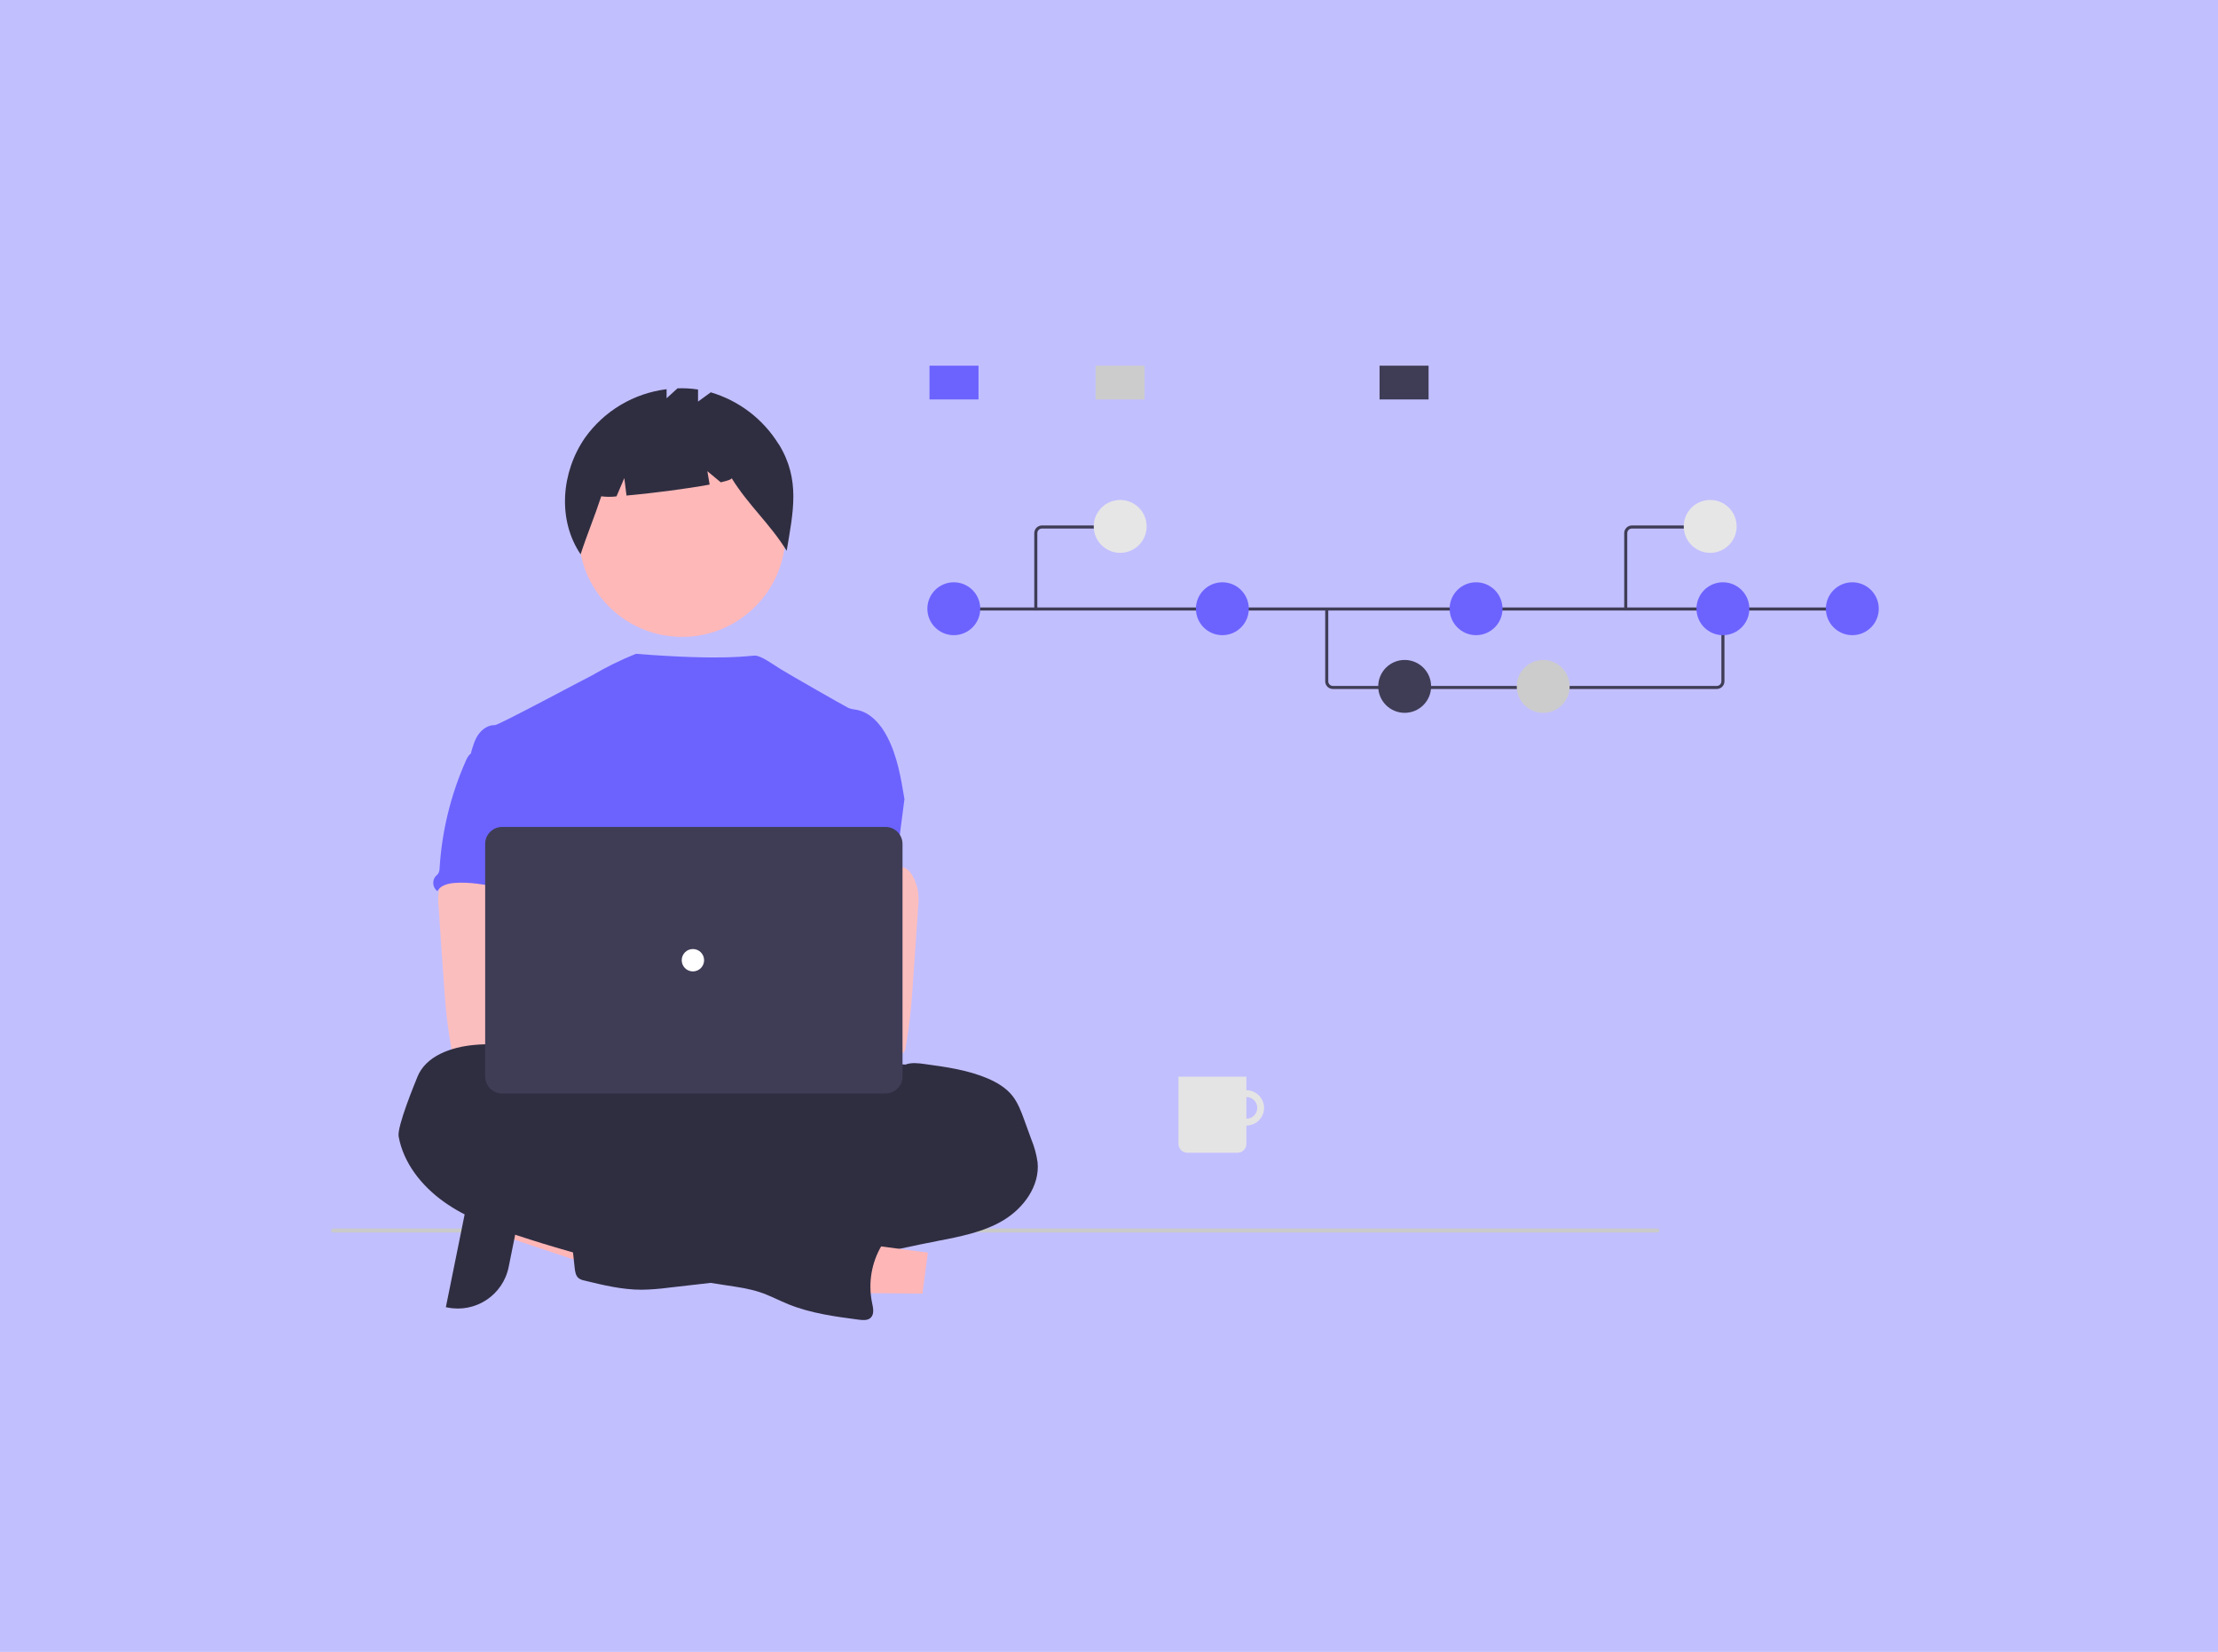
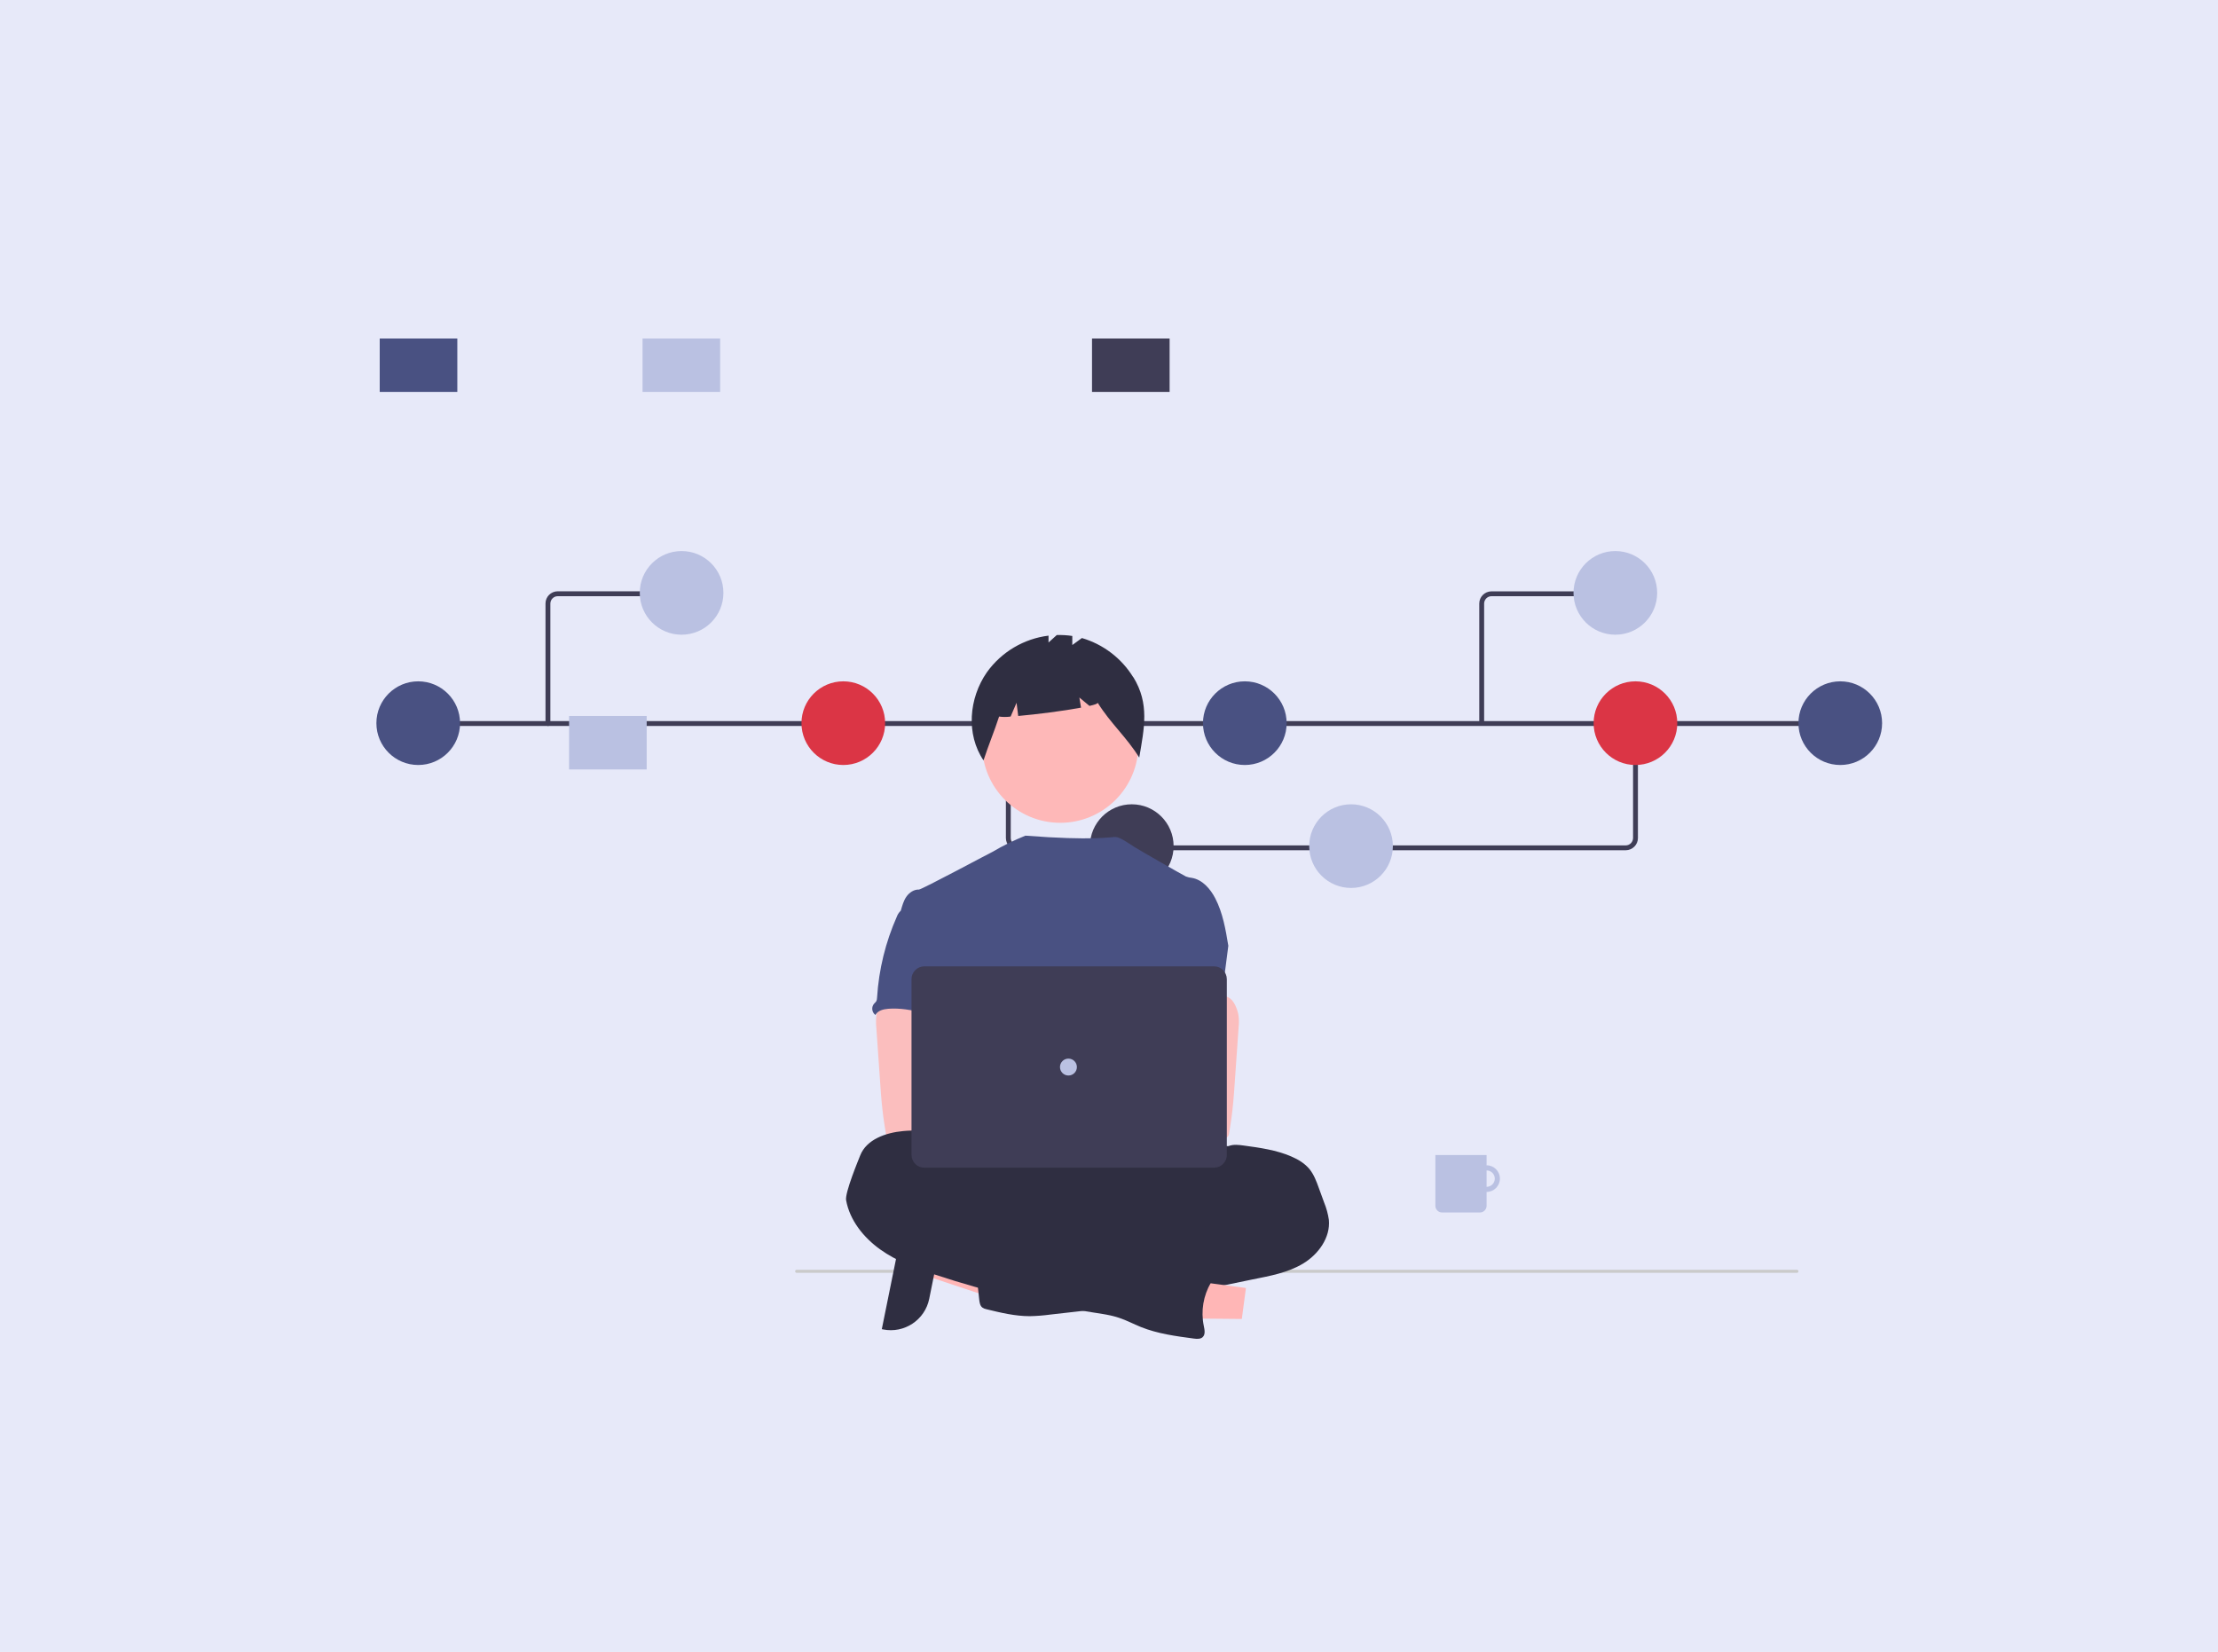
- <svg xmlns="http://www.w3.org/2000/svg" id="Layer_1" viewBox="0 0 333 248">
+ <svg xmlns="http://www.w3.org/2000/svg" id="Layer_1" data-name="Layer 1" viewBox="0 0 333 248">
  <defs>
-     <style>.cls-1{fill:#e4e4e4;}.cls-1,.cls-2,.cls-3,.cls-4,.cls-5,.cls-6,.cls-7,.cls-8,.cls-9,.cls-10,.cls-11,.cls-12{stroke-width:0px;}.cls-2{fill:#fbbebe;}.cls-3{fill:#feb8b8;}.cls-4{fill:#e6e6e6;}.cls-5{fill:#c2bfff;}.cls-6{fill:#ccc;}.cls-7{fill:#6c63ff;}.cls-8{fill:#fff;}.cls-9{fill:#3f3d56;}.cls-10{fill:#ffb6b6;}.cls-11{fill:#cacaca;}.cls-12{fill:#2f2e41;}</style>
+     <style>
+       .cls-1 {
+         fill: #495182;
+       }
+ 
+       .cls-1, .cls-2, .cls-3, .cls-4, .cls-5, .cls-6, .cls-7, .cls-8, .cls-9, .cls-10 {
+         stroke-width: 0px;
+       }
+ 
+       .cls-2 {
+         fill: #2f2e41;
+       }
+ 
+       .cls-3 {
+         fill: #3f3d56;
+       }
+ 
+       .cls-4 {
+         fill: #cacaca;
+       }
+ 
+       .cls-5 {
+         fill: #db3545;
+       }
+ 
+       .cls-6 {
+         fill: #bac1e2;
+       }
+ 
+       .cls-7 {
+         fill: #feb8b8;
+       }
+ 
+       .cls-8 {
+         fill: #ffb6b6;
+       }
+ 
+       .cls-9 {
+         fill: #fbbebe;
+       }
+ 
+       .cls-10 {
+         fill: #e7e9f9;
+       }
+     </style>
  </defs>
-   <rect class="cls-5" width="333" height="248" />
-   <g id="f9b32178-6d95-472d-b482-6662972666de">
-     <path id="f4b94a19-cbe0-459a-95a6-6ea3b3d72055-950" class="cls-1" d="m187.13,163.68c-1.46,0-2.65,1.19-2.65,2.65s1.19,2.65,2.65,2.65,2.65-1.19,2.65-2.65h0c0-1.46-1.19-2.65-2.65-2.65Zm0,4.28c-.9,0-1.63-.73-1.63-1.63,0-.9.73-1.63,1.63-1.63.9,0,1.63.73,1.63,1.63h0c0,.9-.73,1.63-1.63,1.63Z" />
-     <path id="abc0e0b3-f22e-4bee-9929-c6879640924e-951" class="cls-1" d="m176.94,161.64h10.19v10.09c0,.73-.59,1.33-1.33,1.33h-7.54c-.73,0-1.33-.59-1.33-1.33h0v-10.09h0Z" />
+   <rect class="cls-10" width="333" height="248" />
+   <g>
+     <g>
+       <path class="cls-3" d="M244.08,127.65h-91.23c-1.01,0-1.82-.82-1.83-1.83v-17.2h.73v17.2c0,.6.49,1.09,1.1,1.1h91.23c.6,0,1.09-.49,1.1-1.1v-17.32h.73v17.32c0,1.01-.82,1.82-1.83,1.83Z" />
+       <rect class="cls-3" x="62.78" y="108.26" width="214.38" height=".73" />
+       <circle id="a67a4451-c7cc-402c-b29d-5a705f3c9418" class="cls-1" cx="62.79" cy="108.57" r="6.28" />
+       <circle id="abdb3fbf-f68e-433e-a33f-153626b38c76" class="cls-5" cx="126.61" cy="108.57" r="6.28" />
+       <circle id="ac293633-0933-4e21-a8aa-bc27ca4fbccc" class="cls-3" cx="169.92" cy="127.03" r="6.28" />
+       <circle id="a0cd768d-b738-4d4b-9ab3-78ab535c7573" class="cls-6" cx="202.84" cy="127.03" r="6.28" />
+       <circle id="b9eb3d2e-31e0-4fe2-be5c-79abb86bc227" class="cls-1" cx="186.89" cy="108.57" r="6.28" />
+       <circle id="aa04baac-fce0-420a-b86a-4a97f3079928" class="cls-1" cx="276.29" cy="108.57" r="6.28" />
+       <circle id="e92cf92c-058e-415c-ba96-766a57ee18d9" class="cls-5" cx="245.54" cy="108.57" r="6.28" />
+       <rect id="ac5bf8cc-574d-4509-9338-881c836fd832" class="cls-3" x="163.95" y="50.82" width="11.65" height="8.03" />
+       <rect id="ad5a043d-52f1-4931-b771-e4991ef7f7f7" class="cls-1" x="57.01" y="50.82" width="11.65" height="8.03" />
+       <rect id="e5d95e83-bdd9-4322-95a9-5a9c4b449a8f" class="cls-6" x="96.47" y="50.82" width="11.65" height="8.03" />
+       <path class="cls-3" d="M82.27,108.99c-.2,0-.37-.16-.37-.37v-18.02c0-1.01.82-1.82,1.83-1.83h17.77c.2,0,.37.16.37.37s-.16.37-.37.37h-17.77c-.6,0-1.09.49-1.1,1.1v18.02c0,.2-.16.37-.37.37Z" />
+       <circle id="b0a7c1c1-8f27-441f-a84a-e44462cc473e" class="cls-6" cx="102.33" cy="89.01" r="6.28" />
+       <path class="cls-3" d="M222.82,108.63h-.73v-18.02c0-1.01.82-1.82,1.83-1.83h17.77v.73h-17.77c-.6,0-1.09.49-1.1,1.1v18.02Z" />
+       <circle id="b3140cf1-cdb8-48ff-81af-ce41ed4f5739" class="cls-6" cx="242.52" cy="89.01" r="6.28" />
+     </g>
+     <g>
+       <g id="f9b32178-6d95-472d-b482-6662972666de">
+         <path id="f4b94a19-cbe0-459a-95a6-6ea3b3d72055-950" class="cls-6" d="M223.19,174.95c-1.11,0-2,.9-2,2s.9,2,2,2,2-.9,2-2h0c0-1.11-.9-2-2-2ZM223.19,178.18c-.68,0-1.23-.55-1.23-1.23,0-.68.55-1.23,1.23-1.23.68,0,1.23.55,1.23,1.23h0c0,.68-.55,1.23-1.23,1.23Z" />
+         <path id="abc0e0b3-f22e-4bee-9929-c6879640924e-951" class="cls-6" d="M215.49,173.41h7.7v7.62c0,.55-.45,1-1,1h-5.69c-.55,0-1-.45-1-1h0v-7.62h0Z" />
+       </g>
+       <path id="e24b6f19-a0a0-4e73-9cfc-bbb7635ad236-952" class="cls-4" d="M269.82,191.09H119.58c-.12-.01-.22-.13-.2-.25.01-.11.1-.19.2-.2h150.23c.12.01.22.13.2.25-.01.11-.1.19-.2.2Z" />
+       <polygon class="cls-8" points="139.6 186.81 138.67 191.41 155.95 197.18 157.32 190.4 139.6 186.81" />
+       <path class="cls-2" d="M141.34,185.94l-1.83,9.05h0c-.64,3.18-3.75,5.24-6.93,4.6l-.19-.04,3-14.81,5.95,1.2Z" />
+       <circle id="fd4e5ab9-ffc8-4bbb-9267-3af70c31dae1" class="cls-7" cx="159.18" cy="111.8" r="11.73" />
+       <path id="a8c9bbe2-1461-49cf-8211-f8d251166dc5-953" class="cls-2" d="M170.14,101.68c-1.75-2.85-4.5-4.95-7.71-5.89l-1.44,1.05v-1.36c-.77-.12-1.55-.16-2.33-.14l-1.24,1.12v-1.03c-3.72.46-7.08,2.46-9.26,5.51-2.7,3.89-3.15,9.3-.5,13.22.73-2.24,1.61-4.34,2.34-6.58.57.08,1.15.08,1.73,0l.89-2.07.25,1.98c2.75-.24,6.82-.76,9.43-1.25l-.25-1.52,1.52,1.26c.8-.18,1.27-.35,1.23-.48,1.94,3.12,4.31,5.12,6.24,8.24.74-4.4,1.58-8.07-.89-12.08Z" />
+       <ellipse id="f6be96d1-713f-4c17-812c-ecd79c56fe95" class="cls-2" cx="163" cy="180.12" rx="30.21" ry="8.45" />
+       <path class="cls-1" d="M184.41,141.97c-.4-2.43-.82-4.9-1.95-7.09-.74-1.43-1.92-2.8-3.5-3.08-.31-.03-.62-.1-.91-.21-.46-.22-6.71-3.79-7.7-4.41-.85-.53-2.2-1.52-2.88-1.52-.68-.02-3.3.59-13.52-.2-1.72.69-3.38,1.51-4.98,2.45-.03-.02-10.6,5.65-11,5.64-.75-.03-1.45.45-1.88,1.06-.43.61-.63,1.36-.84,2.08,2.31,5.14,4.42,10.29,6.73,15.43.11.19.17.41.17.63-.05.23-.14.45-.29.63-1.13,1.82-1.1,4.11-.97,6.24.12,2.14.28,4.4-.68,6.31-.26.53-.6,1.01-.84,1.53-.58,1.19-.79,5-.45,6.28l42.35,1.21c-.91-2.5,3.15-33,3.15-33Z" />
+       <path id="eb41f72e-aba6-4a16-bf55-c7027d2f1a4b-954" class="cls-9" d="M131.59,152.34c-.08.61-.09,1.23-.03,1.84l.61,8.72c.06.82.11,1.64.19,2.46.15,1.59.36,3.17.63,4.74.01.47.4.83.87.82,2.67.57,5.43.54,8.16.39,4.16-.23,14.81-.67,15.46-1.52s.27-2.21-.58-2.9-14.9-2.35-14.9-2.35c.14-1.09.55-2.11.94-3.15.71-1.83,1.36-3.72,1.38-5.69.01-1.96-.73-4.03-2.33-5.15-1.32-.92-3.03-1.09-4.64-1.06-1.17.03-3.2-.25-4.27.21-.85.37-1.34,1.78-1.5,2.61Z" />
+       <path id="a363f2f7-2464-40a1-ad01-344825aa0b75-955" class="cls-2" d="M184.49,172.05c.7-.27,1.48-.17,2.23-.07,2.43.33,4.89.67,7.14,1.64,1.06.45,2.06,1.06,2.78,1.95.63.8,1,1.78,1.35,2.75l.81,2.22c.34.83.58,1.71.71,2.6.25,2.66-1.57,5.17-3.85,6.55-2.29,1.38-4.98,1.87-7.6,2.39s-5.26,1.09-7.87,1.69c-1.22.32-2.46.56-3.7.73-2.8.32-5.72-.15-8.38.78-1.06.37-2.09.92-3.19,1.17-.73.15-1.46.27-2.21.34l-5.03.57c-1.02.14-2.05.22-3.08.24-2.2,0-4.36-.52-6.49-1.04-.23-.04-.44-.13-.63-.26-.34-.27-.41-.74-.46-1.16-.22-1.89-.4-3.78-.57-5.67-.05-.61-.09-1.28.25-1.8.42-.63,1.25-.83,2-.95,3.19-.52,6.42-.75,9.65-.67,1.23-1.23,3.25-1.23,4.86-1.9.59-.27,1.16-.58,1.71-.93,2.88-1.68,6.09-2.69,9.41-2.97.65-.02,1.3-.11,1.92-.27,1.24-.39,2.38-1.44,3.66-1.18.16-.44.27-1.02.63-1.32.18-.15.41-.26.57-.42.35-.36.38-.92.33-1.42s-.17-1.01-.04-1.5c.05-.18.13-.36.23-.52.63-1.09,1.59-1.65,2.86-1.55Z" />
+       <path id="b53ad979-99f4-4c6e-a0f8-957060c42096-956" class="cls-1" d="M135.13,136.84c-.21.22-.37.47-.47.75-1.71,3.85-2.72,7.97-2.98,12.17,0,.2-.04.41-.14.59-.09.12-.2.23-.31.34-.42.49-.35,1.23.14,1.64.02.02.04.03.06.05.35-.66,1.18-.87,1.92-.93,3.55-.28,7.02,1.37,10.58,1.25-.25-.87-.61-1.7-.82-2.58-.91-3.9,1.35-8.15-.03-11.91-.28-.75-.74-1.49-1.47-1.82-.3-.12-.62-.21-.94-.25-.9-.16-2.69-.86-3.56-.58-.32.1-.45.41-.71.59-.4.26-.94.35-1.28.69Z" />
+       <path id="a1197c30-bfd4-4098-bcf9-2468e7a33bf1-957" class="cls-9" d="M184.44,149.73c-1.07-.46-3.1-.18-4.27-.21-1.61-.04-3.31.13-4.64,1.06-1.61,1.12-2.35,3.19-2.33,5.15.01,1.96.67,3.85,1.38,5.69.39,1.03.81,2.06.94,3.15,0,0-14.05,1.67-14.9,2.35s-1.23,2.05-.58,2.9,20.95,1.69,23.62,1.13c.47.01.85-.36.87-.82.27-1.58.49-3.15.63-4.74.08-.82.13-1.64.19-2.46l.61-8.72c.07-.61.06-1.23-.03-1.84-.16-.83-.65-2.24-1.5-2.61Z" />
+       <path id="ebe46053-6aac-4aa7-8615-21a6fa79538d-958" class="cls-1" d="M172.85,139.88c-.21-.14-.3-.37-.55-.45-.67-.21-2.05.32-2.74.45-.25.03-.49.1-.72.19-.56.25-.92.82-1.13,1.4-1.07,2.9.67,6.17-.02,9.17-.16.68-.44,1.32-.63,1.99,2.74.1,5.42-1.18,8.15-.96.57.04,1.21.21,1.48.71.02-.01.03-.02.05-.04.38-.32.43-.89.11-1.27-.09-.08-.17-.17-.24-.26-.07-.14-.11-.3-.11-.45-.2-3.24-.98-6.41-2.29-9.38-.08-.22-.2-.41-.36-.58-.26-.26-.67-.34-.98-.53Z" />
+       <polygon class="cls-8" points="187.06 193.37 186.44 198.02 168.23 197.85 169.14 190.99 187.06 193.37" />
+       <path class="cls-2" d="M181.02,183.52l-1.53,11.54-.15-.02c-2.48-.33-4.23-2.61-3.9-5.09h0s.94-7.05.94-7.05l4.64.62Z" />
+       <path id="a0b0f7ea-4ed9-4447-aa64-e2335b2c3196-959" class="cls-2" d="M144.21,174.4c0,.21-.33,0-.36-.23-.23-1.71-1.59-3.12-3.17-3.8s-3.38-.72-5.09-.56c-2.59.24-5.49,1.24-6.44,3.65-.22.57-2.32,5.6-2.12,6.73.55,3.02,2.62,5.6,5.12,7.39,2.5,1.79,5.43,2.86,8.35,3.82,7.71,2.54,15.63,4.43,23.66,5.65,1.3.2,2.62.38,3.86.8,1.12.37,2.16.93,3.25,1.37,2.53,1.02,5.26,1.38,7.96,1.74.46.06.99.1,1.33-.21.44-.41.29-1.12.17-1.7-.46-2.22-.07-4.54,1.08-6.5.45-.76,1.04-1.54.95-2.42-.1-1.03-1.12-1.75-2.14-1.92s-2.05.08-3.08.21c-.35.08-.72.04-1.05-.1-.15-.1-.29-.22-.41-.36-1.44-1.39-3.62-1.7-5.4-.75-.38.21-.95-.26-1.34-.44l-4.44-2.01c-5.1-2.31-10.23-4.63-15.63-6.09-.43-.08-.84-.25-1.2-.5-.27-.21-.46-.5-.71-.73-.54-.51-1.29-.71-1.93-1.07s-1.37-1.25-1.22-1.97Z" />
+       <circle class="cls-9" cx="155.71" cy="168.18" r="3.17" />
+       <circle class="cls-9" cx="162.72" cy="168.18" r="3.17" />
+       <path class="cls-3" d="M182.27,175.31h-43.5c-1.06,0-1.91-.86-1.92-1.92v-26.39c0-1.06.86-1.91,1.92-1.92h43.5c1.06,0,1.91.86,1.92,1.92v26.39c0,1.06-.86,1.91-1.92,1.92Z" />
+       <circle id="e793da3b-cee2-4a15-ae11-6dab45a6c728" class="cls-6" cx="160.41" cy="160.2" r="1.27" />
+     </g>
  </g>
-   <path id="e24b6f19-a0a0-4e73-9cfc-bbb7635ad236-952" class="cls-11" d="m248.84,185.04H49.99c-.17-.02-.28-.17-.27-.33.02-.14.13-.25.27-.27h198.85c.17.02.28.17.27.33-.02.14-.13.25-.27.27Z" />
-   <polygon class="cls-10" points="76.49 179.38 75.26 185.46 98.13 193.1 99.95 184.13 76.49 179.38" />
-   <path class="cls-12" d="m78.79,178.23l-2.42,11.98h0c-.85,4.22-4.96,6.94-9.18,6.09l-.25-.05,3.97-19.61,7.88,1.59Z" />
-   <circle id="fd4e5ab9-ffc8-4bbb-9267-3af70c31dae1" class="cls-3" cx="102.41" cy="80.09" r="15.53" />
-   <path id="a8c9bbe2-1461-49cf-8211-f8d251166dc5-953" class="cls-12" d="m116.91,66.7c-2.32-3.77-5.96-6.55-10.2-7.8l-1.91,1.39v-1.81c-1.02-.16-2.05-.22-3.08-.18l-1.64,1.49v-1.36c-4.92.61-9.37,3.25-12.25,7.29-3.57,5.15-4.17,12.31-.66,17.5.96-2.96,2.13-5.74,3.1-8.71.76.1,1.53.11,2.29.01l1.17-2.74.33,2.62c3.64-.32,9.03-1.01,12.48-1.65l-.34-2.01,2.01,1.67c1.06-.24,1.68-.46,1.63-.63,2.56,4.13,5.7,6.77,8.27,10.91.97-5.83,2.09-10.68-1.18-15.99Z" />
-   <ellipse id="f6be96d1-713f-4c17-812c-ecd79c56fe95" class="cls-12" cx="107.46" cy="170.52" rx="39.98" ry="11.18" />
-   <path class="cls-7" d="m135.8,120.02c-.53-3.21-1.08-6.49-2.58-9.38-.98-1.9-2.54-3.7-4.64-4.08-.41-.04-.82-.13-1.21-.28-.62-.3-8.88-5.02-10.2-5.84-1.13-.71-2.91-2.01-3.81-2.01-.9-.02-4.37.79-17.89-.27-2.27.91-4.48,2-6.59,3.24-.04-.03-14.03,7.48-14.56,7.46-1-.04-1.92.6-2.49,1.4-.57.8-.84,1.8-1.12,2.76,3.06,6.81,5.85,13.62,8.91,20.43.14.26.22.54.22.84-.06.3-.19.59-.38.84-1.5,2.41-1.45,5.44-1.29,8.27.16,2.83.37,5.82-.9,8.35-.34.7-.79,1.33-1.12,2.03-.77,1.58-1.04,6.62-.6,8.32l56.06,1.61c-1.21-3.31,4.17-43.67,4.17-43.67Z" />
-   <path id="eb41f72e-aba6-4a16-bf55-c7027d2f1a4b-954" class="cls-2" d="m65.88,133.75c-.11.81-.12,1.63-.03,2.44l.8,11.54c.08,1.09.15,2.17.25,3.26.19,2.11.48,4.19.84,6.28.02.62.53,1.1,1.15,1.09,3.54.75,7.19.72,10.8.51,5.51-.31,19.6-.89,20.46-2.01s.36-2.93-.76-3.83-19.72-3.11-19.72-3.11c.18-1.44.73-2.8,1.25-4.16.93-2.42,1.81-4.93,1.82-7.53.02-2.6-.96-5.33-3.09-6.82-1.75-1.22-4-1.45-6.14-1.4-1.55.04-4.23-.33-5.65.28-1.12.49-1.77,2.36-1.98,3.45Z" />
-   <path id="a363f2f7-2464-40a1-ad01-344825aa0b75-955" class="cls-12" d="m135.9,159.84c.93-.36,1.96-.23,2.96-.09,3.21.44,6.47.89,9.45,2.17,1.4.6,2.73,1.4,3.67,2.57.84,1.06,1.33,2.36,1.79,3.63l1.07,2.94c.46,1.11.77,2.26.94,3.45.34,3.52-2.07,6.84-5.1,8.67-3.03,1.83-6.59,2.48-10.07,3.16s-6.96,1.44-10.42,2.24c-1.61.42-3.25.74-4.9.96-3.7.42-7.57-.2-11.09,1.03-1.4.49-2.77,1.22-4.22,1.55-.96.2-1.94.35-2.92.44l-6.66.76c-1.35.18-2.72.29-4.08.31-2.91,0-5.77-.69-8.59-1.38-.3-.05-.59-.17-.84-.34-.45-.35-.55-.98-.61-1.54-.29-2.5-.53-5-.75-7.51-.07-.81-.12-1.69.33-2.38.56-.84,1.65-1.1,2.65-1.26,4.22-.69,8.5-.99,12.77-.89,1.62-1.62,4.3-1.63,6.43-2.52.78-.36,1.54-.77,2.27-1.23,3.81-2.22,8.06-3.56,12.45-3.93.86-.03,1.71-.15,2.55-.36,1.65-.51,3.15-1.9,4.84-1.56.21-.58.36-1.35.84-1.75.24-.2.54-.34.76-.56.47-.47.51-1.22.44-1.88s-.23-1.34-.06-1.98c.07-.24.18-.48.31-.69.84-1.45,2.1-2.19,3.79-2.05Z" />
-   <path id="b53ad979-99f4-4c6e-a0f8-957060c42096-956" class="cls-7" d="m70.56,113.23c-.27.29-.48.62-.62.99-2.26,5.09-3.6,10.55-3.94,16.11,0,.27-.06.54-.18.78-.12.16-.26.31-.41.44-.55.65-.47,1.63.18,2.18.03.02.05.04.08.06.46-.87,1.57-1.15,2.55-1.23,4.7-.37,9.29,1.81,14.01,1.65-.33-1.15-.81-2.25-1.08-3.42-1.2-5.16,1.79-10.79-.04-15.76-.37-1-.98-1.97-1.94-2.41-.4-.16-.82-.27-1.24-.33-1.19-.22-3.56-1.14-4.71-.77-.43.14-.59.54-.95.78-.54.34-1.25.47-1.69.92Z" />
-   <path id="a1197c30-bfd4-4098-bcf9-2468e7a33bf1-957" class="cls-2" d="m135.84,130.3c-1.42-.61-4.1-.24-5.65-.28-2.13-.05-4.39.18-6.14,1.4-2.13,1.49-3.11,4.22-3.09,6.82.02,2.6.89,5.1,1.82,7.53.52,1.37,1.07,2.72,1.25,4.16,0,0-18.6,2.2-19.72,3.11s-1.62,2.71-.76,3.83c.86,1.12,27.73,2.24,31.26,1.49.62.02,1.13-.47,1.15-1.09.36-2.09.65-4.17.84-6.28.1-1.08.18-2.17.25-3.26l.8-11.54c.09-.81.08-1.63-.03-2.44-.21-1.1-.86-2.96-1.98-3.45Z" />
-   <path id="ebe46053-6aac-4aa7-8615-21a6fa79538d-958" class="cls-7" d="m120.49,117.26c-.27-.19-.4-.49-.73-.6-.89-.28-2.71.42-3.63.59-.33.04-.65.13-.96.25-.74.34-1.21,1.09-1.5,1.86-1.41,3.83.89,8.16-.03,12.14-.21.9-.58,1.75-.83,2.63,3.63.13,7.17-1.56,10.79-1.27.76.06,1.61.28,1.96.95.02-.02.04-.03.06-.05.5-.42.57-1.17.14-1.68-.12-.1-.22-.22-.32-.34-.1-.19-.14-.39-.14-.6-.27-4.29-1.3-8.49-3.04-12.41-.11-.28-.27-.55-.48-.76-.34-.35-.89-.44-1.3-.71Z" />
-   <polygon class="cls-10" points="139.31 188.06 138.49 194.21 114.38 193.99 115.59 184.91 139.31 188.06" />
-   <path class="cls-12" d="m131.3,175.02l-2.03,15.28-.19-.03c-3.28-.44-5.59-3.45-5.16-6.74h0s1.24-9.33,1.24-9.33l6.14.82Z" />
-   <path id="a0b0f7ea-4ed9-4447-aa64-e2335b2c3196-959" class="cls-12" d="m82.58,162.95c0,.28-.44,0-.48-.3-.31-2.26-2.1-4.13-4.19-5.03s-4.47-.95-6.74-.74c-3.43.32-7.27,1.64-8.52,4.84-.3.75-3.07,7.41-2.8,8.91.73,4,3.46,7.42,6.78,9.79,3.31,2.37,7.18,3.78,11.05,5.06,10.21,3.37,20.69,5.87,31.32,7.48,1.72.26,3.46.5,5.11,1.05,1.48.49,2.86,1.24,4.3,1.82,3.36,1.35,6.97,1.83,10.54,2.3.61.08,1.31.13,1.76-.28.58-.54.39-1.48.22-2.25-.61-2.94-.1-6.01,1.43-8.6.6-1.01,1.38-2.04,1.26-3.2-.13-1.36-1.49-2.32-2.84-2.54s-2.72.1-4.07.28c-.46.11-.95.06-1.38-.14-.2-.14-.38-.3-.54-.48-1.91-1.85-4.8-2.25-7.14-1-.5.28-1.26-.34-1.78-.58l-5.88-2.66c-6.76-3.06-13.54-6.13-20.69-8.06-.57-.11-1.11-.34-1.59-.66-.36-.28-.61-.66-.94-.97-.71-.67-1.71-.94-2.56-1.42s-1.81-1.65-1.62-2.61Z" />
-   <circle class="cls-2" cx="97.81" cy="154.72" r="4.19" />
-   <circle class="cls-2" cx="107.09" cy="154.72" r="4.19" />
-   <path class="cls-9" d="m132.96,164.16h-57.58c-1.4,0-2.53-1.14-2.54-2.54v-34.93c0-1.4,1.14-2.53,2.54-2.54h57.58c1.4,0,2.53,1.14,2.54,2.54v34.93c0,1.4-1.14,2.53-2.54,2.54Z" />
-   <circle id="e793da3b-cee2-4a15-ae11-6dab45a6c728" class="cls-8" cx="104.03" cy="144.16" r="1.68" />
-   <path class="cls-9" d="m257.75,103.44h-57.64c-.64,0-1.15-.52-1.15-1.15v-10.86h.46v10.86c0,.38.31.69.69.69h57.64c.38,0,.69-.31.69-.69v-10.94h.46v10.94c0,.64-.52,1.15-1.15,1.15Z" />
-   <rect class="cls-9" x="143.19" y="91.2" width="135.45" height=".46" />
-   <circle id="a67a4451-c7cc-402c-b29d-5a705f3c9418" class="cls-7" cx="143.2" cy="91.39" r="3.97" />
-   <circle id="abdb3fbf-f68e-433e-a33f-153626b38c76" class="cls-7" cx="183.52" cy="91.39" r="3.97" />
-   <circle id="ac293633-0933-4e21-a8aa-bc27ca4fbccc" class="cls-9" cx="210.89" cy="103.05" r="3.97" />
-   <circle id="a0cd768d-b738-4d4b-9ab3-78ab535c7573" class="cls-6" cx="231.69" cy="103.05" r="3.97" />
-   <circle id="b9eb3d2e-31e0-4fe2-be5c-79abb86bc227" class="cls-7" cx="221.61" cy="91.39" r="3.97" />
-   <circle id="aa04baac-fce0-420a-b86a-4a97f3079928" class="cls-7" cx="278.1" cy="91.39" r="3.97" />
-   <circle id="e92cf92c-058e-415c-ba96-766a57ee18d9" class="cls-7" cx="258.67" cy="91.39" r="3.97" />
-   <rect id="ac5bf8cc-574d-4509-9338-881c836fd832" class="cls-9" x="207.12" y="54.9" width="7.36" height="5.07" />
-   <rect id="ad5a043d-52f1-4931-b771-e4991ef7f7f7" class="cls-7" x="139.55" y="54.9" width="7.36" height="5.07" />
-   <rect id="e5d95e83-bdd9-4322-95a9-5a9c4b449a8f" class="cls-6" x="164.48" y="54.9" width="7.36" height="5.07" />
-   <path class="cls-9" d="m155.51,91.66c-.13,0-.23-.1-.23-.23v-11.39c0-.64.52-1.15,1.15-1.15h11.23c.13,0,.23.1.23.23s-.1.23-.23.23h-11.23c-.38,0-.69.31-.69.69v11.39c0,.13-.1.23-.23.23Z" />
-   <circle id="b0a7c1c1-8f27-441f-a84a-e44462cc473e" class="cls-4" cx="168.18" cy="79.03" r="3.97" />
-   <path class="cls-9" d="m244.31,91.43h-.46v-11.39c0-.64.52-1.15,1.15-1.15h11.23v.46h-11.23c-.38,0-.69.31-.69.69v11.39Z" />
-   <circle id="b3140cf1-cdb8-48ff-81af-ce41ed4f5739" class="cls-4" cx="256.76" cy="79.03" r="3.97" />
+   <rect id="e5d95e83-bdd9-4322-95a9-5a9c4b449a8f-2" data-name="e5d95e83-bdd9-4322-95a9-5a9c4b449a8f" class="cls-6" x="85.44" y="107.49" width="11.65" height="8.03" />
</svg>
